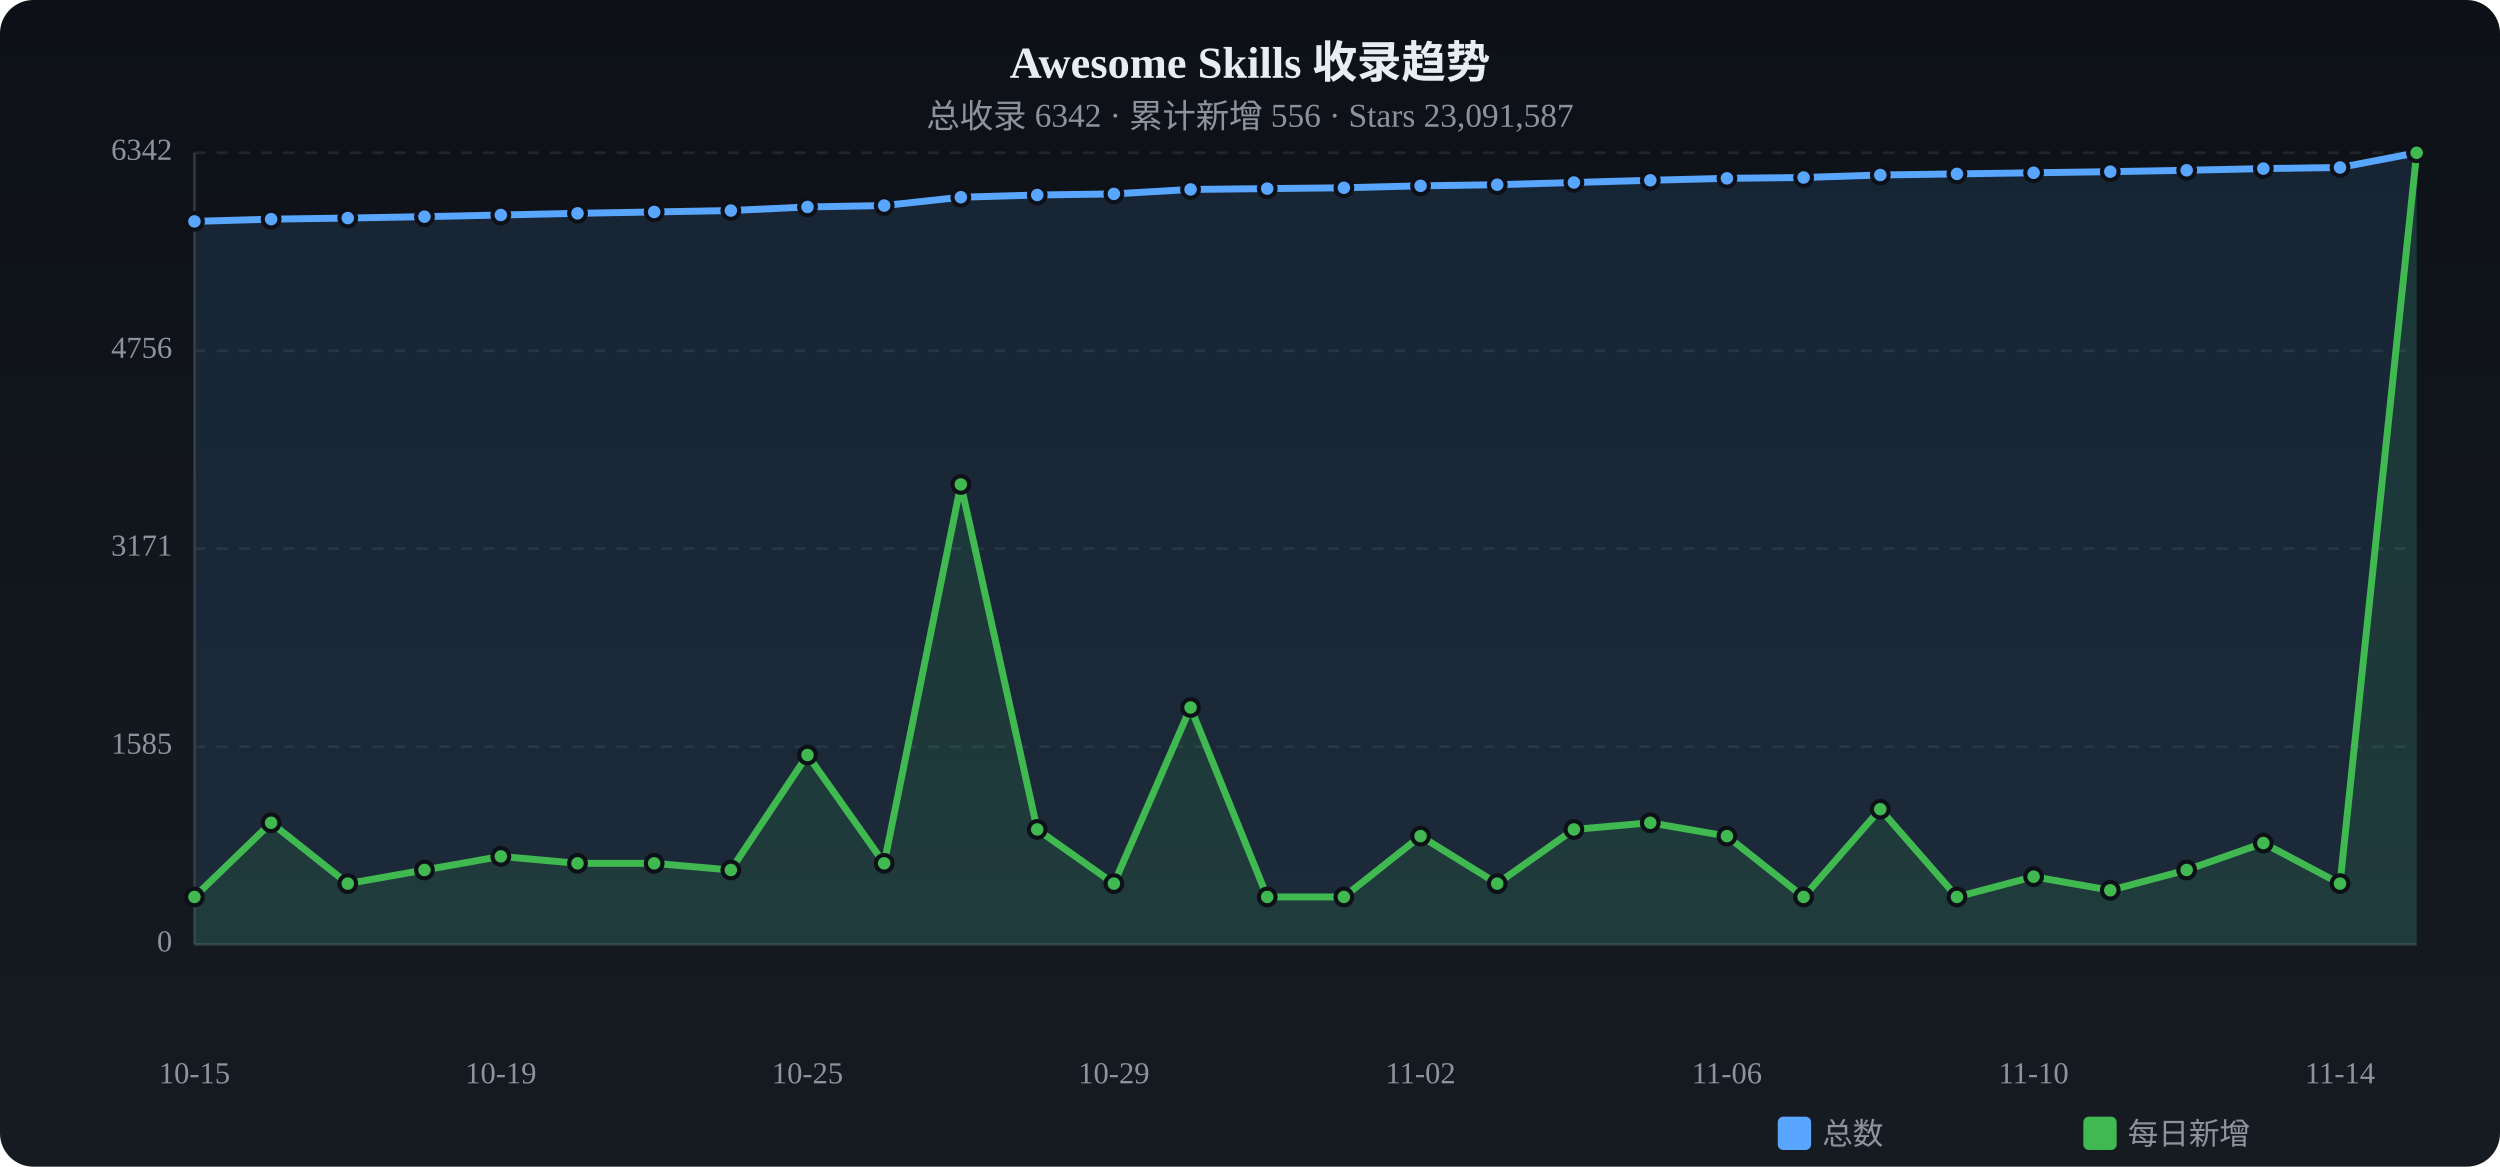
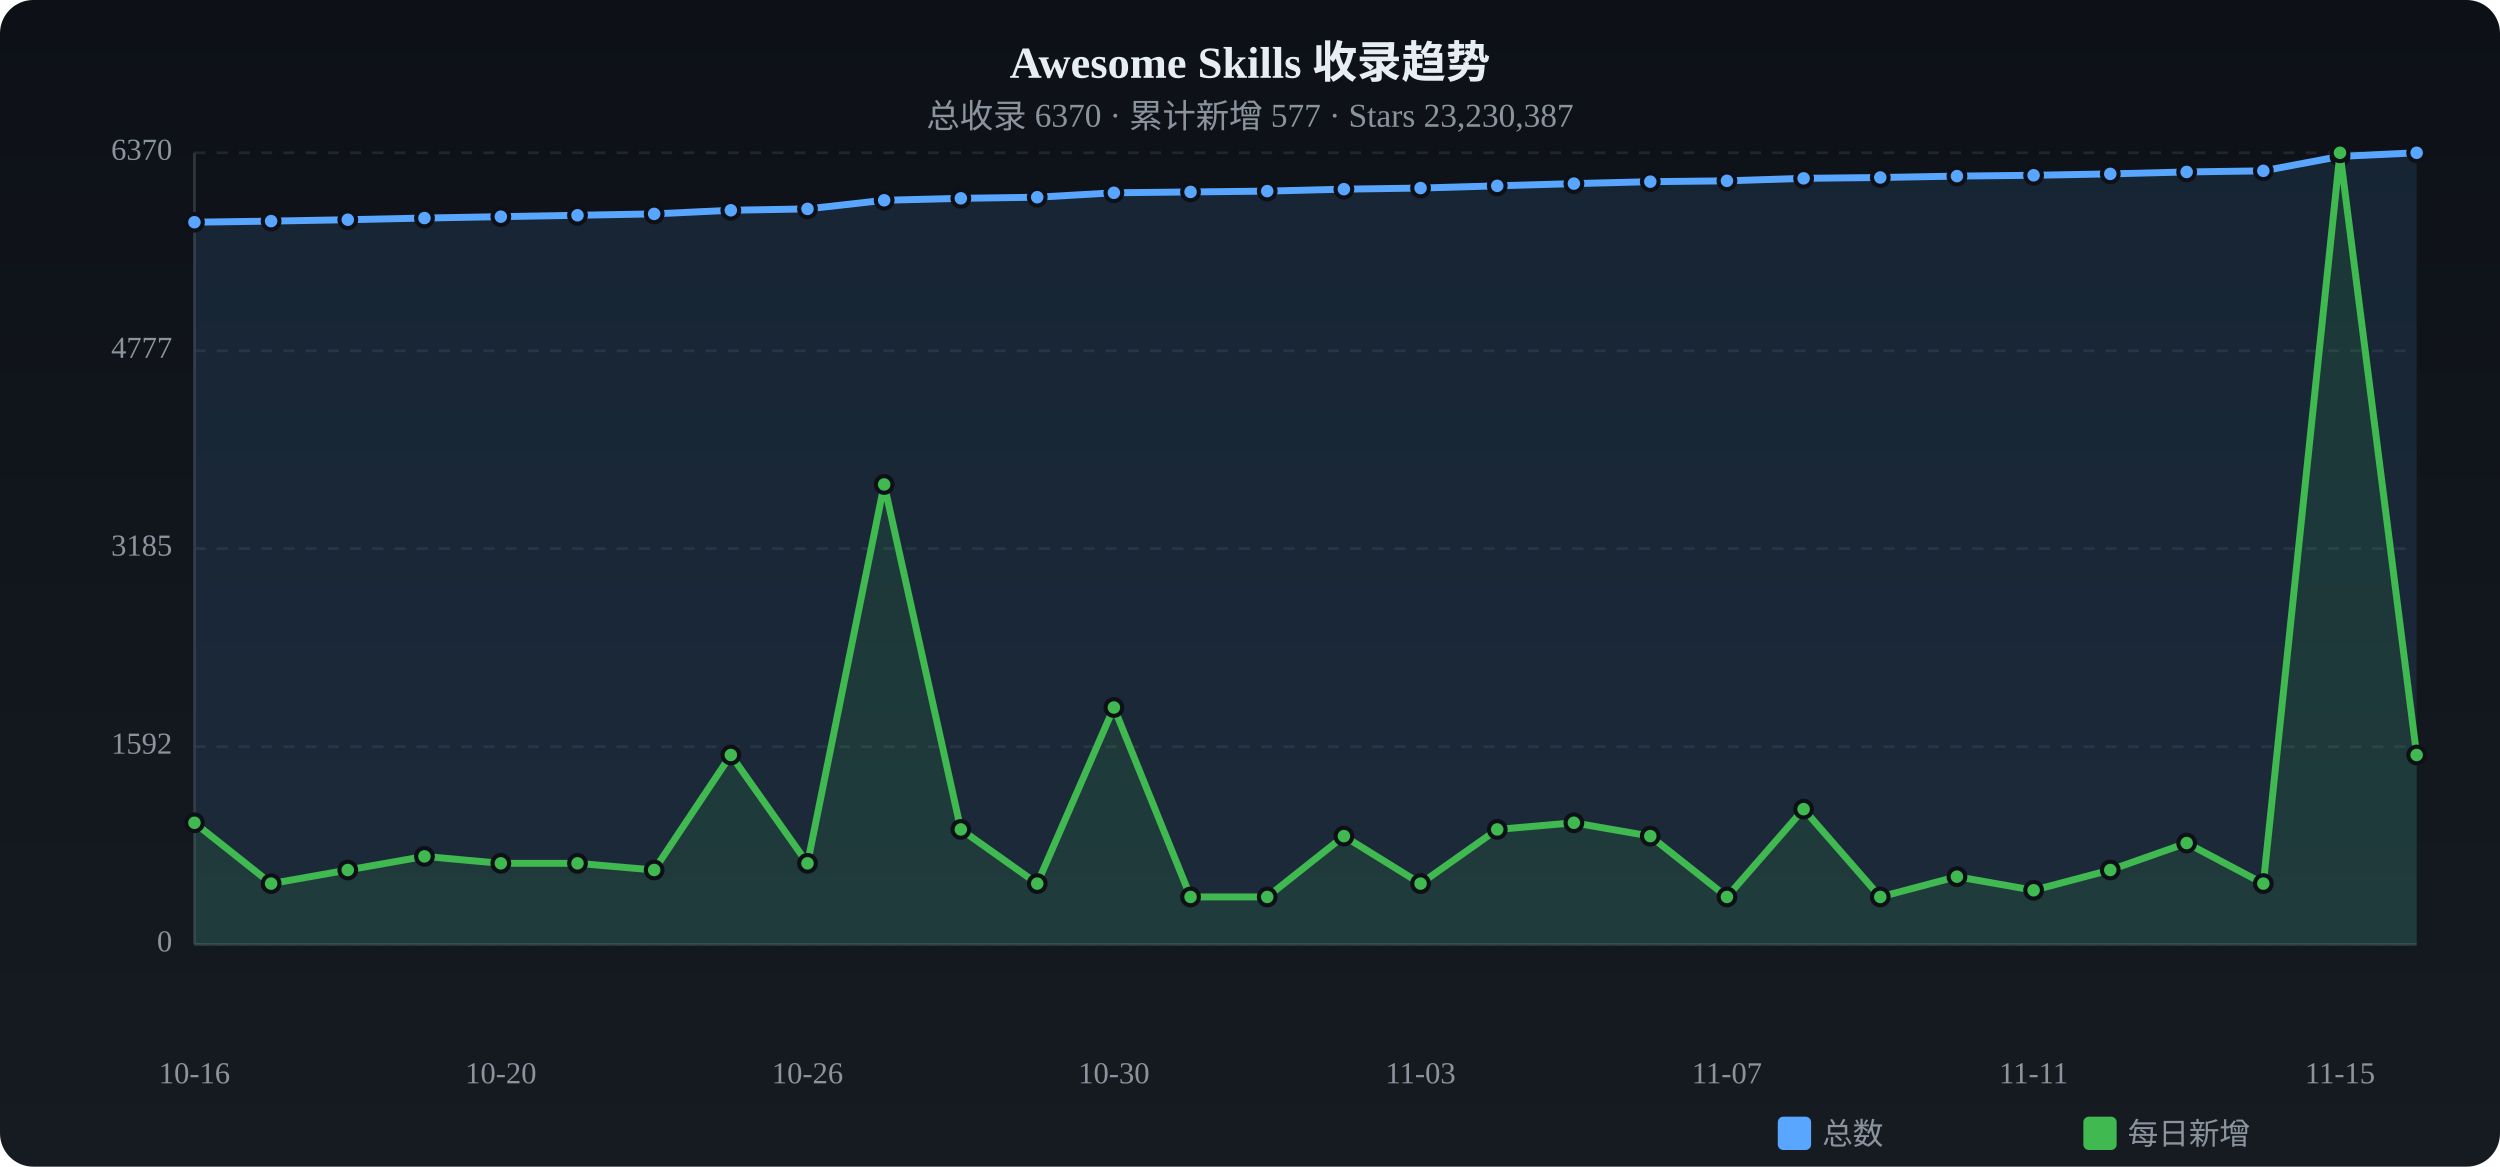
<svg xmlns="http://www.w3.org/2000/svg" viewBox="0 0 900 420" width="900" height="420">
  <defs>
    <linearGradient id="tbg" x1="0%" y1="0%" x2="0%" y2="100%">
      <stop offset="0%" stop-color="#0d1117" />
      <stop offset="100%" stop-color="#161b22" />
    </linearGradient>
  </defs>
  <rect width="900" height="420" rx="12" fill="url(#tbg)" />
  <text x="450.0" y="28" text-anchor="middle" fill="#e6edf3" font-size="16" font-weight="bold">Awesome Skills 收录趋势</text>
-   <text x="450.0" y="46" text-anchor="middle" fill="#8b949e" font-size="12">总收录 6342 · 累计新增 556 · Stars 23,091,587</text>
+   <text x="450.0" y="46" text-anchor="middle" fill="#8b949e" font-size="12">总收录 6370 · 累计新增 577 · Stars 23,230,387</text>
  <text x="62" y="340.0" text-anchor="end" fill="#8b949e" font-size="11" dominant-baseline="middle">0</text>
  <line x1="70" y1="340.0" x2="870" y2="340.0" stroke="#21262d" stroke-dasharray="4 4" />
-   <text x="62" y="268.8" text-anchor="end" fill="#8b949e" font-size="11" dominant-baseline="middle">1585</text>
+   <text x="62" y="268.8" text-anchor="end" fill="#8b949e" font-size="11" dominant-baseline="middle">1592</text>
  <line x1="70" y1="268.8" x2="870" y2="268.8" stroke="#21262d" stroke-dasharray="4 4" />
-   <text x="62" y="197.5" text-anchor="end" fill="#8b949e" font-size="11" dominant-baseline="middle">3171</text>
+   <text x="62" y="197.5" text-anchor="end" fill="#8b949e" font-size="11" dominant-baseline="middle">3185</text>
  <line x1="70" y1="197.5" x2="870" y2="197.5" stroke="#21262d" stroke-dasharray="4 4" />
-   <text x="62" y="126.3" text-anchor="end" fill="#8b949e" font-size="11" dominant-baseline="middle">4756</text>
+   <text x="62" y="126.3" text-anchor="end" fill="#8b949e" font-size="11" dominant-baseline="middle">4777</text>
  <line x1="70" y1="126.3" x2="870" y2="126.3" stroke="#21262d" stroke-dasharray="4 4" />
-   <text x="62" y="55.0" text-anchor="end" fill="#8b949e" font-size="11" dominant-baseline="middle">6342</text>
+   <text x="62" y="55.0" text-anchor="end" fill="#8b949e" font-size="11" dominant-baseline="middle">6370</text>
  <line x1="70" y1="55.0" x2="870" y2="55.0" stroke="#21262d" stroke-dasharray="4 4" />
  <line x1="70" y1="55" x2="70" y2="340" stroke="#30363d" />
  <line x1="70" y1="340" x2="870" y2="340" stroke="#30363d" />
-   <path d="M70.0,79.7 L97.6,78.9 L125.2,78.5 L152.8,78.0 L180.3,77.4 L207.9,76.8 L235.5,76.3 L263.1,75.8 L290.7,74.5 L318.3,74.0 L345.9,71.0 L373.4,70.2 L401.0,69.8 L428.6,68.2 L456.2,67.9 L483.8,67.6 L511.4,66.9 L539.0,66.5 L566.6,65.7 L594.1,64.9 L621.7,64.2 L649.3,63.9 L676.9,63.0 L704.5,62.6 L732.1,62.2 L759.7,61.8 L787.2,61.3 L814.8,60.7 L842.4,60.3 L870.0,55.0 L870.0,340 L70.0,340 Z" fill="#58a6ff" opacity="0.12" />
-   <polyline points="70.0,79.7 97.6,78.9 125.2,78.5 152.8,78.0 180.3,77.4 207.9,76.8 235.5,76.3 263.1,75.8 290.7,74.5 318.3,74.0 345.9,71.0 373.4,70.2 401.0,69.8 428.6,68.2 456.2,67.9 483.8,67.6 511.4,66.9 539.0,66.5 566.6,65.7 594.1,64.9 621.7,64.2 649.3,63.9 676.9,63.0 704.5,62.6 732.1,62.2 759.7,61.8 787.2,61.3 814.8,60.7 842.4,60.3 870.0,55.0" fill="none" stroke="#58a6ff" stroke-width="2.5" stroke-linecap="round" stroke-linejoin="round" />
-   <circle cx="70.0" cy="79.7" r="3" fill="#58a6ff" stroke="#0d1117" stroke-width="1.5" />
-   <circle cx="97.6" cy="78.9" r="3" fill="#58a6ff" stroke="#0d1117" stroke-width="1.5" />
-   <circle cx="125.2" cy="78.5" r="3" fill="#58a6ff" stroke="#0d1117" stroke-width="1.5" />
-   <circle cx="152.8" cy="78.0" r="3" fill="#58a6ff" stroke="#0d1117" stroke-width="1.5" />
-   <circle cx="180.3" cy="77.4" r="3" fill="#58a6ff" stroke="#0d1117" stroke-width="1.5" />
-   <circle cx="207.9" cy="76.8" r="3" fill="#58a6ff" stroke="#0d1117" stroke-width="1.5" />
-   <circle cx="235.5" cy="76.3" r="3" fill="#58a6ff" stroke="#0d1117" stroke-width="1.5" />
-   <circle cx="263.1" cy="75.8" r="3" fill="#58a6ff" stroke="#0d1117" stroke-width="1.5" />
-   <circle cx="290.7" cy="74.5" r="3" fill="#58a6ff" stroke="#0d1117" stroke-width="1.5" />
-   <circle cx="318.3" cy="74.0" r="3" fill="#58a6ff" stroke="#0d1117" stroke-width="1.5" />
-   <circle cx="345.9" cy="71.0" r="3" fill="#58a6ff" stroke="#0d1117" stroke-width="1.5" />
-   <circle cx="373.4" cy="70.2" r="3" fill="#58a6ff" stroke="#0d1117" stroke-width="1.5" />
-   <circle cx="401.0" cy="69.8" r="3" fill="#58a6ff" stroke="#0d1117" stroke-width="1.5" />
-   <circle cx="428.6" cy="68.2" r="3" fill="#58a6ff" stroke="#0d1117" stroke-width="1.5" />
-   <circle cx="456.2" cy="67.9" r="3" fill="#58a6ff" stroke="#0d1117" stroke-width="1.5" />
-   <circle cx="483.8" cy="67.6" r="3" fill="#58a6ff" stroke="#0d1117" stroke-width="1.5" />
-   <circle cx="511.4" cy="66.9" r="3" fill="#58a6ff" stroke="#0d1117" stroke-width="1.5" />
-   <circle cx="539.0" cy="66.5" r="3" fill="#58a6ff" stroke="#0d1117" stroke-width="1.5" />
-   <circle cx="566.6" cy="65.7" r="3" fill="#58a6ff" stroke="#0d1117" stroke-width="1.5" />
-   <circle cx="594.1" cy="64.9" r="3" fill="#58a6ff" stroke="#0d1117" stroke-width="1.5" />
-   <circle cx="621.7" cy="64.2" r="3" fill="#58a6ff" stroke="#0d1117" stroke-width="1.5" />
-   <circle cx="649.3" cy="63.9" r="3" fill="#58a6ff" stroke="#0d1117" stroke-width="1.5" />
-   <circle cx="676.9" cy="63.0" r="3" fill="#58a6ff" stroke="#0d1117" stroke-width="1.5" />
-   <circle cx="704.5" cy="62.6" r="3" fill="#58a6ff" stroke="#0d1117" stroke-width="1.5" />
-   <circle cx="732.1" cy="62.2" r="3" fill="#58a6ff" stroke="#0d1117" stroke-width="1.5" />
-   <circle cx="759.7" cy="61.8" r="3" fill="#58a6ff" stroke="#0d1117" stroke-width="1.5" />
-   <circle cx="787.2" cy="61.3" r="3" fill="#58a6ff" stroke="#0d1117" stroke-width="1.5" />
-   <circle cx="814.8" cy="60.7" r="3" fill="#58a6ff" stroke="#0d1117" stroke-width="1.5" />
-   <circle cx="842.4" cy="60.3" r="3" fill="#58a6ff" stroke="#0d1117" stroke-width="1.5" />
+   <path d="M70.0,80.0 L97.6,79.6 L125.2,79.1 L152.8,78.5 L180.3,78.0 L207.9,77.5 L235.5,77.0 L263.1,75.7 L290.7,75.2 L318.3,72.1 L345.9,71.4 L373.4,71.0 L401.0,69.4 L428.6,69.1 L456.2,68.8 L483.8,68.1 L511.4,67.7 L539.0,66.9 L566.6,66.1 L594.1,65.4 L621.7,65.1 L649.3,64.2 L676.9,63.9 L704.5,63.4 L732.1,63.1 L759.7,62.6 L787.2,61.9 L814.8,61.5 L842.4,56.3 L870.0,55.0 L870.0,340 L70.0,340 Z" fill="#58a6ff" opacity="0.12" />
+   <polyline points="70.0,80.0 97.6,79.6 125.2,79.1 152.8,78.5 180.3,78.0 207.9,77.5 235.5,77.0 263.1,75.7 290.7,75.2 318.3,72.1 345.9,71.4 373.4,71.0 401.0,69.4 428.6,69.1 456.2,68.8 483.8,68.1 511.4,67.7 539.0,66.9 566.6,66.1 594.1,65.4 621.7,65.1 649.3,64.2 676.9,63.9 704.5,63.4 732.1,63.1 759.7,62.6 787.2,61.9 814.8,61.5 842.4,56.3 870.0,55.0" fill="none" stroke="#58a6ff" stroke-width="2.5" stroke-linecap="round" stroke-linejoin="round" />
+   <circle cx="70.0" cy="80.0" r="3" fill="#58a6ff" stroke="#0d1117" stroke-width="1.5" />
+   <circle cx="97.6" cy="79.6" r="3" fill="#58a6ff" stroke="#0d1117" stroke-width="1.5" />
+   <circle cx="125.2" cy="79.1" r="3" fill="#58a6ff" stroke="#0d1117" stroke-width="1.5" />
+   <circle cx="152.8" cy="78.5" r="3" fill="#58a6ff" stroke="#0d1117" stroke-width="1.5" />
+   <circle cx="180.3" cy="78.0" r="3" fill="#58a6ff" stroke="#0d1117" stroke-width="1.5" />
+   <circle cx="207.9" cy="77.5" r="3" fill="#58a6ff" stroke="#0d1117" stroke-width="1.5" />
+   <circle cx="235.5" cy="77.0" r="3" fill="#58a6ff" stroke="#0d1117" stroke-width="1.5" />
+   <circle cx="263.1" cy="75.7" r="3" fill="#58a6ff" stroke="#0d1117" stroke-width="1.5" />
+   <circle cx="290.7" cy="75.2" r="3" fill="#58a6ff" stroke="#0d1117" stroke-width="1.5" />
+   <circle cx="318.3" cy="72.1" r="3" fill="#58a6ff" stroke="#0d1117" stroke-width="1.5" />
+   <circle cx="345.9" cy="71.4" r="3" fill="#58a6ff" stroke="#0d1117" stroke-width="1.5" />
+   <circle cx="373.4" cy="71.0" r="3" fill="#58a6ff" stroke="#0d1117" stroke-width="1.5" />
+   <circle cx="401.0" cy="69.4" r="3" fill="#58a6ff" stroke="#0d1117" stroke-width="1.5" />
+   <circle cx="428.6" cy="69.1" r="3" fill="#58a6ff" stroke="#0d1117" stroke-width="1.5" />
+   <circle cx="456.2" cy="68.8" r="3" fill="#58a6ff" stroke="#0d1117" stroke-width="1.5" />
+   <circle cx="483.8" cy="68.1" r="3" fill="#58a6ff" stroke="#0d1117" stroke-width="1.5" />
+   <circle cx="511.4" cy="67.7" r="3" fill="#58a6ff" stroke="#0d1117" stroke-width="1.5" />
+   <circle cx="539.0" cy="66.9" r="3" fill="#58a6ff" stroke="#0d1117" stroke-width="1.5" />
+   <circle cx="566.6" cy="66.1" r="3" fill="#58a6ff" stroke="#0d1117" stroke-width="1.5" />
+   <circle cx="594.1" cy="65.4" r="3" fill="#58a6ff" stroke="#0d1117" stroke-width="1.5" />
+   <circle cx="621.7" cy="65.1" r="3" fill="#58a6ff" stroke="#0d1117" stroke-width="1.5" />
+   <circle cx="649.3" cy="64.2" r="3" fill="#58a6ff" stroke="#0d1117" stroke-width="1.5" />
+   <circle cx="676.9" cy="63.9" r="3" fill="#58a6ff" stroke="#0d1117" stroke-width="1.5" />
+   <circle cx="704.5" cy="63.4" r="3" fill="#58a6ff" stroke="#0d1117" stroke-width="1.5" />
+   <circle cx="732.1" cy="63.1" r="3" fill="#58a6ff" stroke="#0d1117" stroke-width="1.5" />
+   <circle cx="759.7" cy="62.6" r="3" fill="#58a6ff" stroke="#0d1117" stroke-width="1.5" />
+   <circle cx="787.2" cy="61.9" r="3" fill="#58a6ff" stroke="#0d1117" stroke-width="1.5" />
+   <circle cx="814.8" cy="61.5" r="3" fill="#58a6ff" stroke="#0d1117" stroke-width="1.5" />
+   <circle cx="842.4" cy="56.3" r="3" fill="#58a6ff" stroke="#0d1117" stroke-width="1.5" />
  <circle cx="870.0" cy="55.0" r="3" fill="#58a6ff" stroke="#0d1117" stroke-width="1.5" />
-   <path d="M70.0,322.9 L97.6,296.2 L125.2,318.1 L152.8,313.2 L180.3,308.3 L207.9,310.8 L235.5,310.8 L263.1,313.2 L290.7,271.8 L318.3,310.8 L345.9,174.4 L373.4,298.6 L401.0,318.1 L428.6,254.7 L456.2,322.9 L483.8,322.9 L511.4,301.0 L539.0,318.1 L566.6,298.6 L594.1,296.2 L621.7,301.0 L649.3,322.9 L676.9,291.3 L704.5,322.9 L732.1,315.6 L759.7,320.5 L787.2,313.2 L814.8,303.5 L842.4,318.1 L870.0,55.0 L870.0,340 L70.0,340 Z" fill="#3fb950" opacity="0.12" />
-   <polyline points="70.0,322.9 97.6,296.2 125.2,318.1 152.8,313.2 180.3,308.3 207.9,310.8 235.5,310.8 263.1,313.2 290.7,271.8 318.3,310.8 345.9,174.4 373.4,298.6 401.0,318.1 428.6,254.7 456.2,322.9 483.8,322.9 511.4,301.0 539.0,318.1 566.6,298.6 594.1,296.2 621.7,301.0 649.3,322.9 676.9,291.3 704.5,322.9 732.1,315.6 759.7,320.5 787.2,313.2 814.8,303.5 842.4,318.1 870.0,55.0" fill="none" stroke="#3fb950" stroke-width="2.5" stroke-linecap="round" stroke-linejoin="round" />
-   <circle cx="70.0" cy="322.9" r="3" fill="#3fb950" stroke="#0d1117" stroke-width="1.5" />
-   <circle cx="97.6" cy="296.2" r="3" fill="#3fb950" stroke="#0d1117" stroke-width="1.5" />
-   <circle cx="125.2" cy="318.1" r="3" fill="#3fb950" stroke="#0d1117" stroke-width="1.5" />
-   <circle cx="152.8" cy="313.2" r="3" fill="#3fb950" stroke="#0d1117" stroke-width="1.5" />
-   <circle cx="180.3" cy="308.3" r="3" fill="#3fb950" stroke="#0d1117" stroke-width="1.5" />
+   <path d="M70.0,296.2 L97.6,318.1 L125.2,313.2 L152.8,308.3 L180.3,310.8 L207.9,310.8 L235.5,313.2 L263.1,271.8 L290.7,310.8 L318.3,174.4 L345.9,298.6 L373.4,318.1 L401.0,254.7 L428.6,322.9 L456.2,322.9 L483.8,301.0 L511.4,318.1 L539.0,298.6 L566.6,296.2 L594.1,301.0 L621.7,322.9 L649.3,291.3 L676.9,322.9 L704.5,315.6 L732.1,320.5 L759.7,313.2 L787.2,303.5 L814.8,318.1 L842.4,55.0 L870.0,271.8 L870.0,340 L70.0,340 Z" fill="#3fb950" opacity="0.12" />
+   <polyline points="70.0,296.2 97.6,318.1 125.2,313.2 152.8,308.3 180.3,310.8 207.9,310.8 235.5,313.2 263.1,271.8 290.7,310.8 318.3,174.4 345.9,298.6 373.4,318.1 401.0,254.7 428.6,322.9 456.2,322.9 483.8,301.0 511.4,318.1 539.0,298.6 566.6,296.2 594.1,301.0 621.7,322.9 649.3,291.3 676.9,322.9 704.5,315.6 732.1,320.5 759.7,313.2 787.2,303.5 814.8,318.1 842.4,55.0 870.0,271.8" fill="none" stroke="#3fb950" stroke-width="2.5" stroke-linecap="round" stroke-linejoin="round" />
+   <circle cx="70.0" cy="296.2" r="3" fill="#3fb950" stroke="#0d1117" stroke-width="1.5" />
+   <circle cx="97.6" cy="318.1" r="3" fill="#3fb950" stroke="#0d1117" stroke-width="1.5" />
+   <circle cx="125.2" cy="313.2" r="3" fill="#3fb950" stroke="#0d1117" stroke-width="1.5" />
+   <circle cx="152.8" cy="308.3" r="3" fill="#3fb950" stroke="#0d1117" stroke-width="1.5" />
+   <circle cx="180.3" cy="310.8" r="3" fill="#3fb950" stroke="#0d1117" stroke-width="1.5" />
  <circle cx="207.9" cy="310.8" r="3" fill="#3fb950" stroke="#0d1117" stroke-width="1.5" />
-   <circle cx="235.5" cy="310.8" r="3" fill="#3fb950" stroke="#0d1117" stroke-width="1.5" />
-   <circle cx="263.1" cy="313.2" r="3" fill="#3fb950" stroke="#0d1117" stroke-width="1.5" />
-   <circle cx="290.7" cy="271.8" r="3" fill="#3fb950" stroke="#0d1117" stroke-width="1.5" />
-   <circle cx="318.3" cy="310.8" r="3" fill="#3fb950" stroke="#0d1117" stroke-width="1.5" />
-   <circle cx="345.9" cy="174.4" r="3" fill="#3fb950" stroke="#0d1117" stroke-width="1.5" />
-   <circle cx="373.4" cy="298.6" r="3" fill="#3fb950" stroke="#0d1117" stroke-width="1.5" />
-   <circle cx="401.0" cy="318.1" r="3" fill="#3fb950" stroke="#0d1117" stroke-width="1.5" />
-   <circle cx="428.6" cy="254.7" r="3" fill="#3fb950" stroke="#0d1117" stroke-width="1.5" />
+   <circle cx="235.5" cy="313.2" r="3" fill="#3fb950" stroke="#0d1117" stroke-width="1.5" />
+   <circle cx="263.1" cy="271.8" r="3" fill="#3fb950" stroke="#0d1117" stroke-width="1.5" />
+   <circle cx="290.7" cy="310.8" r="3" fill="#3fb950" stroke="#0d1117" stroke-width="1.5" />
+   <circle cx="318.3" cy="174.4" r="3" fill="#3fb950" stroke="#0d1117" stroke-width="1.5" />
+   <circle cx="345.9" cy="298.6" r="3" fill="#3fb950" stroke="#0d1117" stroke-width="1.5" />
+   <circle cx="373.4" cy="318.1" r="3" fill="#3fb950" stroke="#0d1117" stroke-width="1.5" />
+   <circle cx="401.0" cy="254.7" r="3" fill="#3fb950" stroke="#0d1117" stroke-width="1.5" />
+   <circle cx="428.6" cy="322.9" r="3" fill="#3fb950" stroke="#0d1117" stroke-width="1.5" />
  <circle cx="456.2" cy="322.9" r="3" fill="#3fb950" stroke="#0d1117" stroke-width="1.5" />
-   <circle cx="483.8" cy="322.9" r="3" fill="#3fb950" stroke="#0d1117" stroke-width="1.5" />
-   <circle cx="511.4" cy="301.0" r="3" fill="#3fb950" stroke="#0d1117" stroke-width="1.5" />
-   <circle cx="539.0" cy="318.1" r="3" fill="#3fb950" stroke="#0d1117" stroke-width="1.5" />
-   <circle cx="566.6" cy="298.6" r="3" fill="#3fb950" stroke="#0d1117" stroke-width="1.5" />
-   <circle cx="594.1" cy="296.2" r="3" fill="#3fb950" stroke="#0d1117" stroke-width="1.5" />
-   <circle cx="621.7" cy="301.0" r="3" fill="#3fb950" stroke="#0d1117" stroke-width="1.5" />
-   <circle cx="649.3" cy="322.9" r="3" fill="#3fb950" stroke="#0d1117" stroke-width="1.5" />
-   <circle cx="676.9" cy="291.3" r="3" fill="#3fb950" stroke="#0d1117" stroke-width="1.5" />
-   <circle cx="704.5" cy="322.9" r="3" fill="#3fb950" stroke="#0d1117" stroke-width="1.5" />
-   <circle cx="732.1" cy="315.6" r="3" fill="#3fb950" stroke="#0d1117" stroke-width="1.5" />
-   <circle cx="759.7" cy="320.5" r="3" fill="#3fb950" stroke="#0d1117" stroke-width="1.5" />
-   <circle cx="787.2" cy="313.2" r="3" fill="#3fb950" stroke="#0d1117" stroke-width="1.5" />
-   <circle cx="814.8" cy="303.5" r="3" fill="#3fb950" stroke="#0d1117" stroke-width="1.5" />
-   <circle cx="842.4" cy="318.1" r="3" fill="#3fb950" stroke="#0d1117" stroke-width="1.5" />
-   <circle cx="870.0" cy="55.0" r="3" fill="#3fb950" stroke="#0d1117" stroke-width="1.5" />
-   <text x="70.0" y="390" text-anchor="middle" fill="#8b949e" font-size="11">10-15</text>
-   <text x="180.3" y="390" text-anchor="middle" fill="#8b949e" font-size="11">10-19</text>
-   <text x="290.7" y="390" text-anchor="middle" fill="#8b949e" font-size="11">10-25</text>
-   <text x="401.0" y="390" text-anchor="middle" fill="#8b949e" font-size="11">10-29</text>
-   <text x="511.4" y="390" text-anchor="middle" fill="#8b949e" font-size="11">11-02</text>
-   <text x="621.7" y="390" text-anchor="middle" fill="#8b949e" font-size="11">11-06</text>
-   <text x="732.1" y="390" text-anchor="middle" fill="#8b949e" font-size="11">11-10</text>
-   <text x="842.4" y="390" text-anchor="middle" fill="#8b949e" font-size="11">11-14</text>
+   <circle cx="483.8" cy="301.0" r="3" fill="#3fb950" stroke="#0d1117" stroke-width="1.5" />
+   <circle cx="511.4" cy="318.1" r="3" fill="#3fb950" stroke="#0d1117" stroke-width="1.5" />
+   <circle cx="539.0" cy="298.6" r="3" fill="#3fb950" stroke="#0d1117" stroke-width="1.5" />
+   <circle cx="566.6" cy="296.2" r="3" fill="#3fb950" stroke="#0d1117" stroke-width="1.5" />
+   <circle cx="594.1" cy="301.0" r="3" fill="#3fb950" stroke="#0d1117" stroke-width="1.5" />
+   <circle cx="621.7" cy="322.9" r="3" fill="#3fb950" stroke="#0d1117" stroke-width="1.5" />
+   <circle cx="649.3" cy="291.3" r="3" fill="#3fb950" stroke="#0d1117" stroke-width="1.5" />
+   <circle cx="676.9" cy="322.9" r="3" fill="#3fb950" stroke="#0d1117" stroke-width="1.5" />
+   <circle cx="704.5" cy="315.6" r="3" fill="#3fb950" stroke="#0d1117" stroke-width="1.5" />
+   <circle cx="732.1" cy="320.5" r="3" fill="#3fb950" stroke="#0d1117" stroke-width="1.5" />
+   <circle cx="759.7" cy="313.2" r="3" fill="#3fb950" stroke="#0d1117" stroke-width="1.5" />
+   <circle cx="787.2" cy="303.5" r="3" fill="#3fb950" stroke="#0d1117" stroke-width="1.5" />
+   <circle cx="814.8" cy="318.1" r="3" fill="#3fb950" stroke="#0d1117" stroke-width="1.5" />
+   <circle cx="842.4" cy="55.0" r="3" fill="#3fb950" stroke="#0d1117" stroke-width="1.5" />
+   <circle cx="870.0" cy="271.8" r="3" fill="#3fb950" stroke="#0d1117" stroke-width="1.5" />
+   <text x="70.0" y="390" text-anchor="middle" fill="#8b949e" font-size="11">10-16</text>
+   <text x="180.3" y="390" text-anchor="middle" fill="#8b949e" font-size="11">10-20</text>
+   <text x="290.7" y="390" text-anchor="middle" fill="#8b949e" font-size="11">10-26</text>
+   <text x="401.0" y="390" text-anchor="middle" fill="#8b949e" font-size="11">10-30</text>
+   <text x="511.4" y="390" text-anchor="middle" fill="#8b949e" font-size="11">11-03</text>
+   <text x="621.7" y="390" text-anchor="middle" fill="#8b949e" font-size="11">11-07</text>
+   <text x="732.1" y="390" text-anchor="middle" fill="#8b949e" font-size="11">11-11</text>
+   <text x="842.4" y="390" text-anchor="middle" fill="#8b949e" font-size="11">11-15</text>
  <rect x="640" y="402" width="12" height="12" rx="2" fill="#58a6ff" />
  <text x="656" y="412" fill="#8b949e" font-size="11">总数</text>
  <rect x="750" y="402" width="12" height="12" rx="2" fill="#3fb950" />
  <text x="766" y="412" fill="#8b949e" font-size="11">每日新增</text>
</svg>
